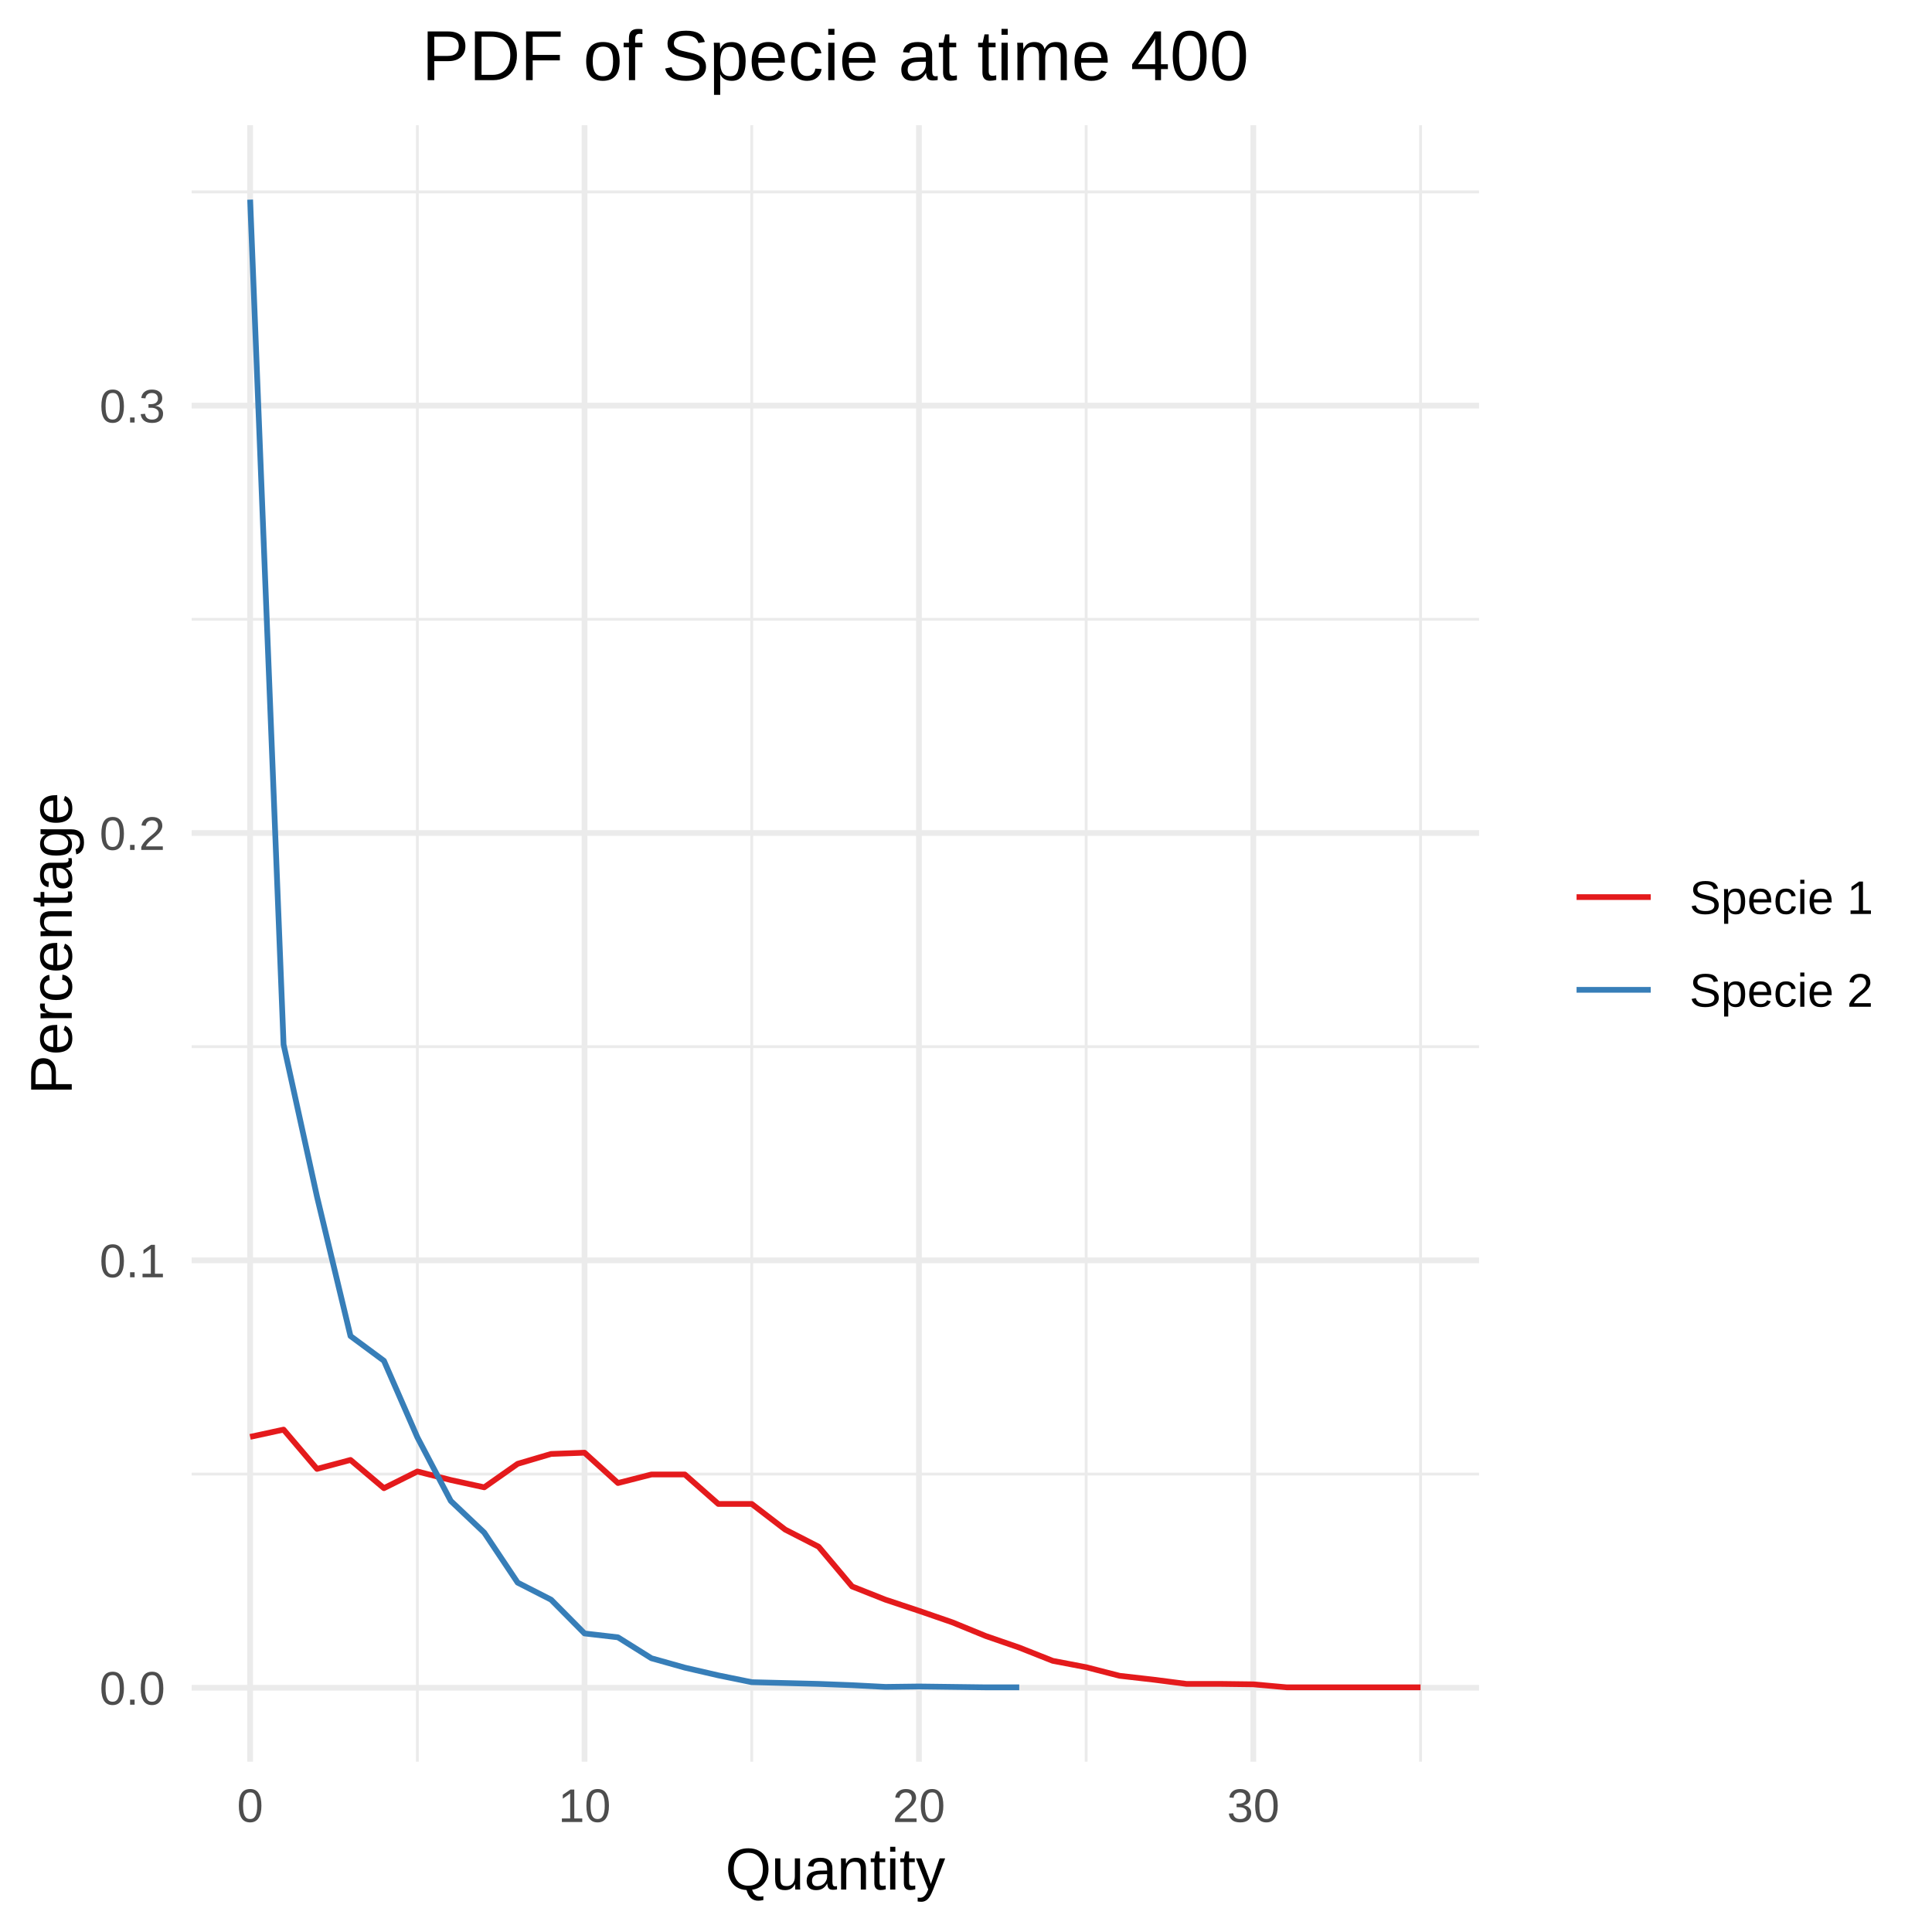
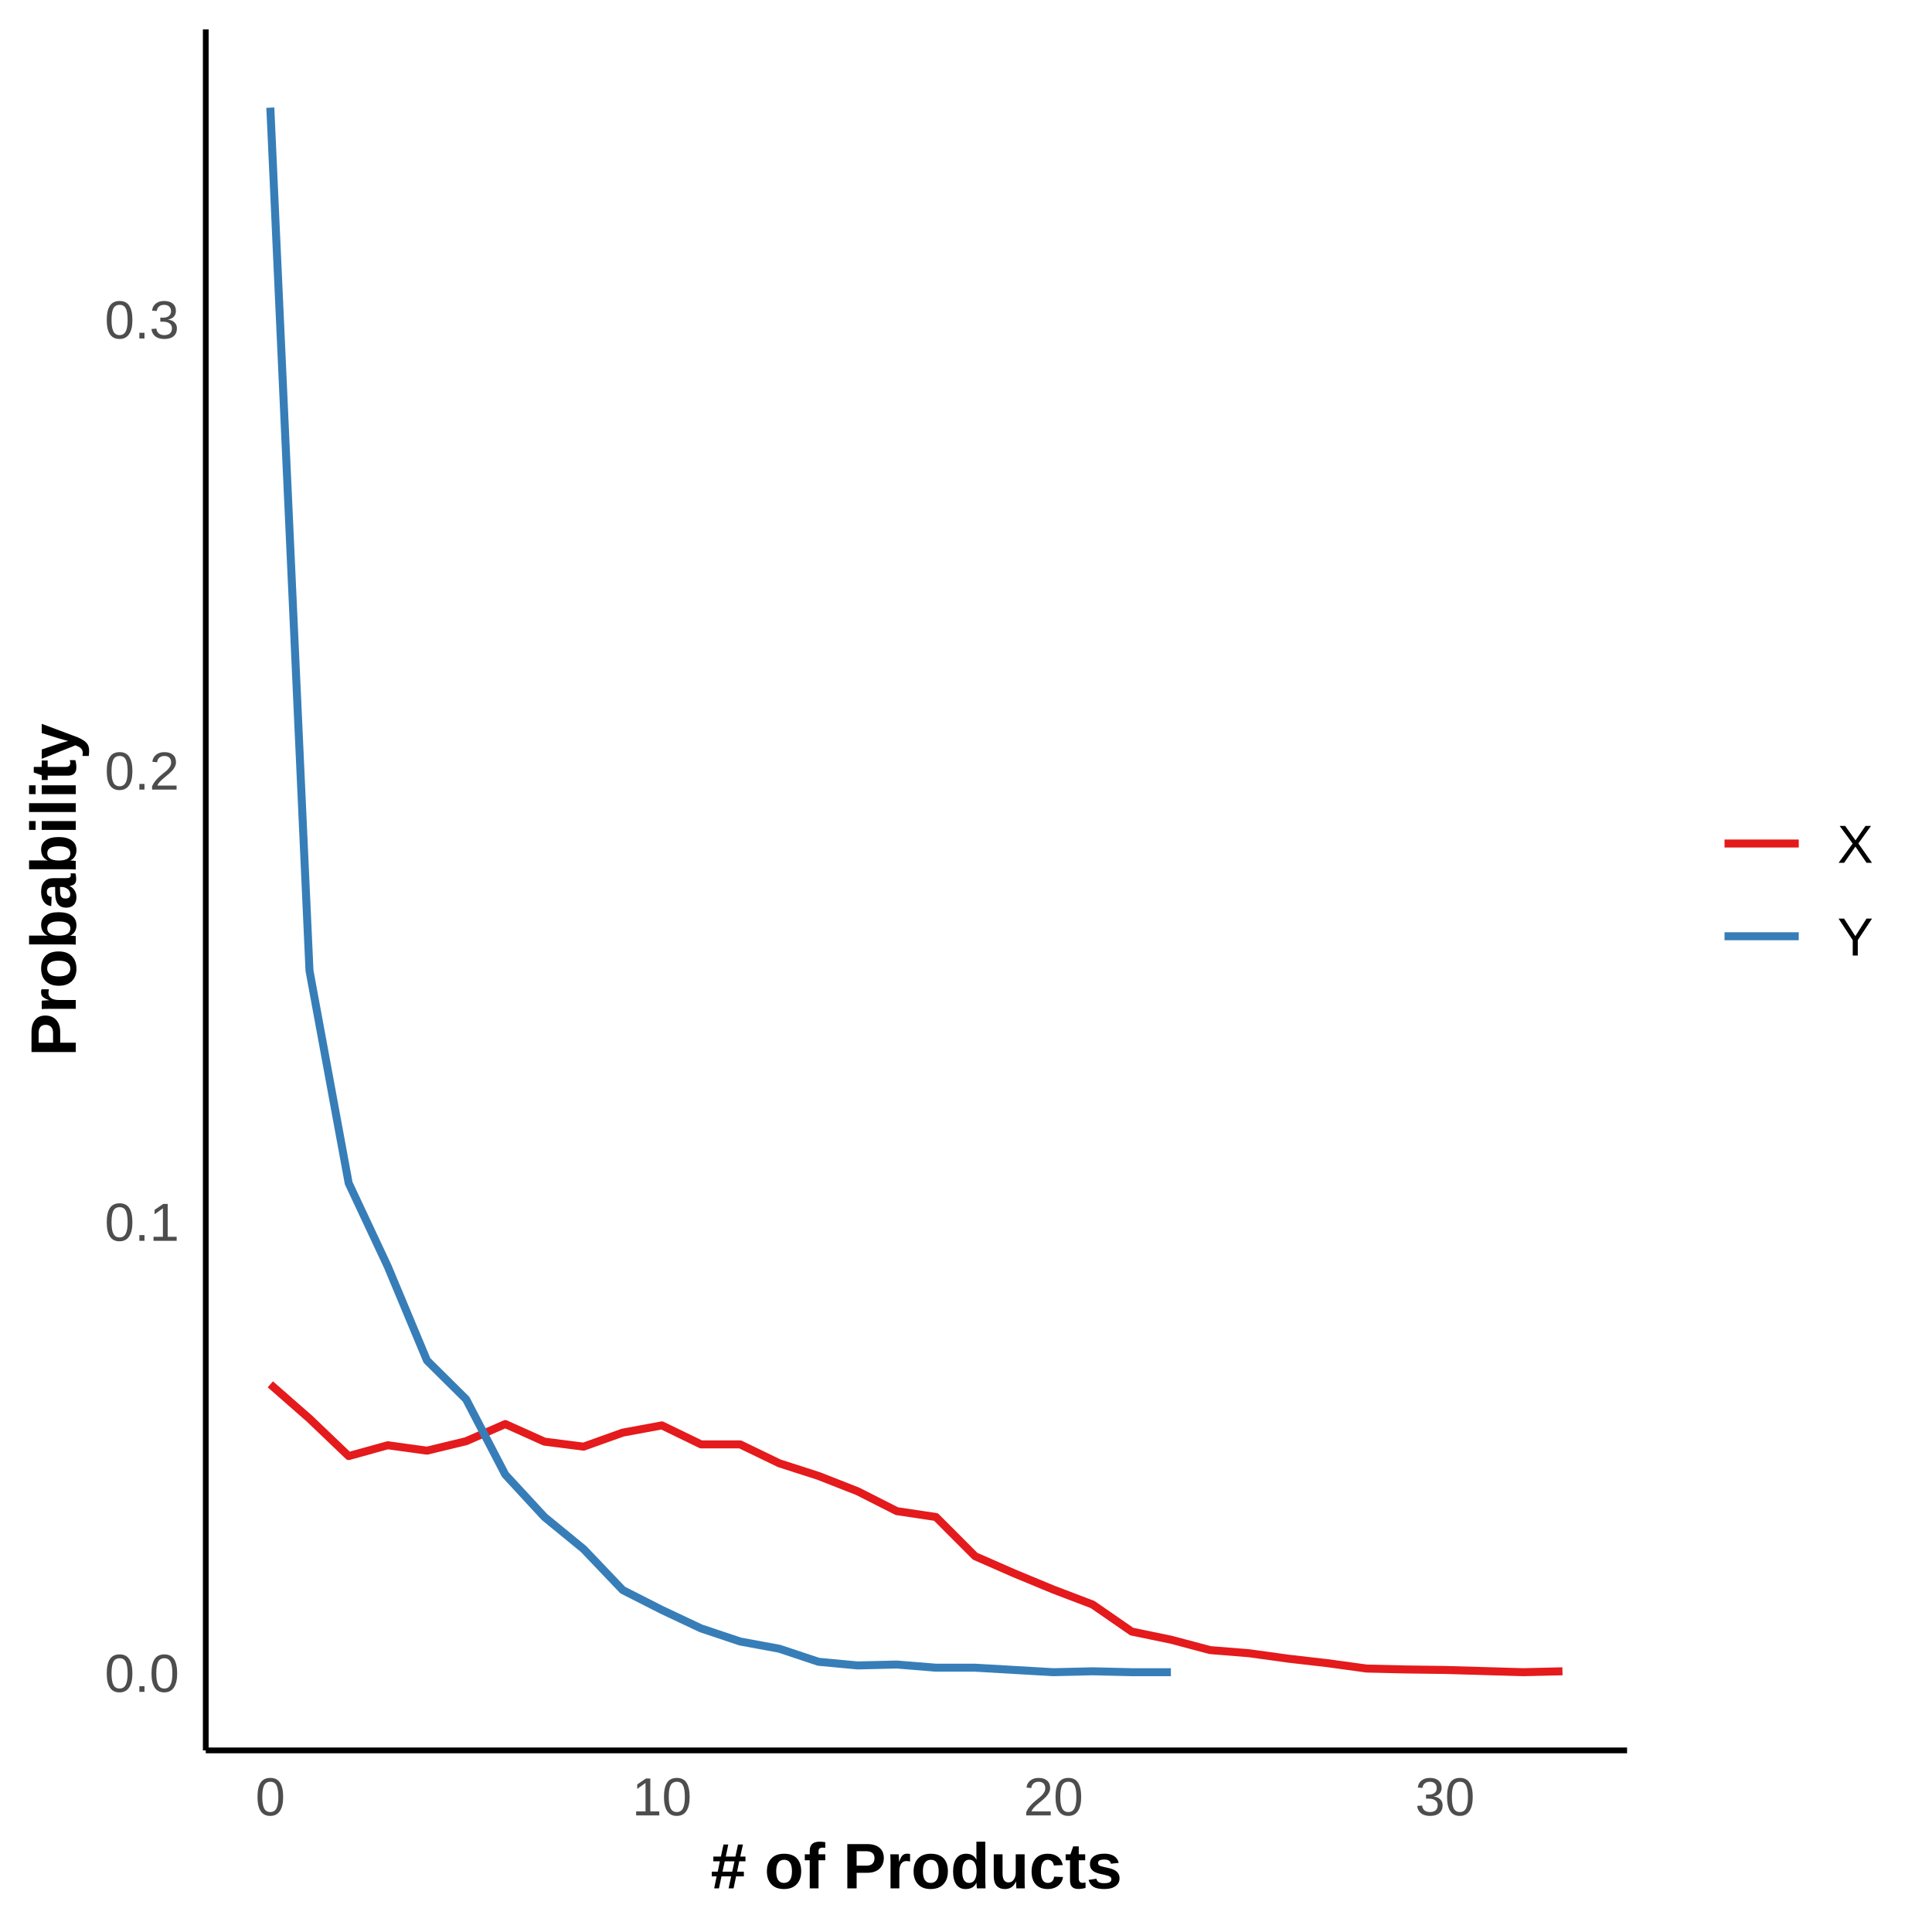
<svg xmlns="http://www.w3.org/2000/svg" class="svglite" width="360.00pt" height="360.00pt" viewBox="0 0 360.00 360.00">
  <defs>
    <style type="text/css">
    .svglite line, .svglite polyline, .svglite polygon, .svglite path, .svglite rect, .svglite circle {
      fill: none;
      stroke: #000000;
      stroke-linecap: round;
      stroke-linejoin: round;
      stroke-miterlimit: 10.00;
    }
    .svglite text {
      white-space: pre;
    }
  </style>
  </defs>
  <rect width="100%" height="100%" style="stroke: none; fill: #FFFFFF;" />
  <defs>
    <clipPath id="cpMC4wMHwzNjAuMDB8MC4wMHwzNjAuMDA=">
      <rect x="0.00" y="0.00" width="360.00" height="360.00" />
    </clipPath>
  </defs>
  <g clip-path="url(#cpMC4wMHwzNjAuMDB8MC4wMHwzNjAuMDA=)">
</g>
  <defs>
-     <clipPath id="cpMzUuNzF8Mjc1LjYwfDIzLjM0fDMyOC4yNw==">
-       <rect x="35.71" y="23.34" width="239.89" height="304.93" />
+     <clipPath id="cpMzguMzR8MzAzLjE4fDUuNDh8MzI2LjE2">
+       <rect x="38.34" y="5.48" width="264.84" height="320.68" />
    </clipPath>
  </defs>
-   <g clip-path="url(#cpMzUuNzF8Mjc1LjYwfDIzLjM0fDMyOC4yNw==)">
-     <polyline points="35.71,274.67 275.60,274.67 " style="stroke-width: 0.53; stroke: #EBEBEB; stroke-linecap: butt;" />
-     <polyline points="35.71,195.03 275.60,195.03 " style="stroke-width: 0.53; stroke: #EBEBEB; stroke-linecap: butt;" />
-     <polyline points="35.71,115.40 275.60,115.40 " style="stroke-width: 0.53; stroke: #EBEBEB; stroke-linecap: butt;" />
-     <polyline points="35.71,35.76 275.60,35.76 " style="stroke-width: 0.53; stroke: #EBEBEB; stroke-linecap: butt;" />
-     <polyline points="77.77,328.27 77.77,23.34 " style="stroke-width: 0.53; stroke: #EBEBEB; stroke-linecap: butt;" />
-     <polyline points="140.08,328.27 140.08,23.34 " style="stroke-width: 0.53; stroke: #EBEBEB; stroke-linecap: butt;" />
-     <polyline points="202.39,328.27 202.39,23.34 " style="stroke-width: 0.53; stroke: #EBEBEB; stroke-linecap: butt;" />
-     <polyline points="264.70,328.27 264.70,23.34 " style="stroke-width: 0.53; stroke: #EBEBEB; stroke-linecap: butt;" />
-     <polyline points="35.71,314.49 275.60,314.49 " style="stroke-width: 1.07; stroke: #EBEBEB; stroke-linecap: butt;" />
-     <polyline points="35.71,234.85 275.60,234.85 " style="stroke-width: 1.07; stroke: #EBEBEB; stroke-linecap: butt;" />
-     <polyline points="35.71,155.22 275.60,155.22 " style="stroke-width: 1.07; stroke: #EBEBEB; stroke-linecap: butt;" />
-     <polyline points="35.71,75.58 275.60,75.58 " style="stroke-width: 1.07; stroke: #EBEBEB; stroke-linecap: butt;" />
-     <polyline points="46.61,328.27 46.61,23.34 " style="stroke-width: 1.07; stroke: #EBEBEB; stroke-linecap: butt;" />
-     <polyline points="108.92,328.27 108.92,23.34 " style="stroke-width: 1.07; stroke: #EBEBEB; stroke-linecap: butt;" />
-     <polyline points="171.23,328.27 171.23,23.34 " style="stroke-width: 1.07; stroke: #EBEBEB; stroke-linecap: butt;" />
-     <polyline points="233.54,328.27 233.54,23.34 " style="stroke-width: 1.07; stroke: #EBEBEB; stroke-linecap: butt;" />
-     <polyline points="46.61,267.74 52.84,266.39 59.07,273.71 65.31,272.04 71.54,277.30 77.77,274.19 84.00,275.78 90.23,277.14 96.46,272.76 102.69,270.92 108.92,270.69 115.15,276.34 121.38,274.75 127.61,274.75 133.85,280.24 140.08,280.24 146.31,285.02 152.54,288.21 158.77,295.61 165.00,298.08 171.23,300.15 177.46,302.30 183.69,304.85 189.92,307.00 196.16,309.47 202.39,310.66 208.62,312.26 214.85,312.97 221.08,313.77 227.31,313.77 233.54,313.85 239.77,314.41 246.00,314.41 264.70,314.41 " style="stroke-width: 1.07; stroke: #E41A1C; stroke-linecap: butt;" />
-     <polyline points="46.61,37.20 52.84,194.63 59.07,222.98 65.31,248.95 71.54,253.56 77.77,267.82 84.00,279.68 90.23,285.58 96.46,294.90 102.69,298.08 108.92,304.37 115.15,305.09 121.38,308.99 127.61,310.74 133.85,312.18 140.08,313.45 146.31,313.61 152.54,313.77 158.77,314.01 165.00,314.33 171.23,314.25 177.46,314.33 183.69,314.41 189.92,314.41 " style="stroke-width: 1.07; stroke: #377EB8; stroke-linecap: butt;" />
+   <g clip-path="url(#cpMzguMzR8MzAzLjE4fDUuNDh8MzI2LjE2)">
+     <polyline points="50.37,257.95 57.67,264.34 64.97,271.32 72.26,269.30 79.56,270.31 86.85,268.55 94.15,265.35 101.45,268.63 108.74,269.56 116.04,266.95 123.33,265.60 130.63,269.14 137.92,269.14 145.22,272.67 152.52,275.02 159.81,277.88 167.11,281.58 174.40,282.67 181.70,289.98 189.00,293.18 196.29,296.20 203.59,298.98 210.88,304.02 218.18,305.53 225.48,307.47 232.77,308.06 240.07,309.07 247.36,309.91 254.66,310.91 261.95,311.08 269.25,311.17 283.84,311.59 291.14,311.42 " style="stroke-width: 1.49; stroke: #E41A1C; stroke-linecap: butt;" />
+     <polyline points="50.37,20.06 57.67,180.87 64.97,220.46 72.26,236.01 79.56,253.50 86.85,260.73 94.15,274.77 101.45,282.67 108.74,288.64 116.04,296.29 123.33,299.99 130.63,303.43 137.92,305.87 145.22,307.22 152.52,309.65 159.81,310.33 167.11,310.16 174.40,310.75 181.70,310.75 189.00,311.17 196.29,311.59 203.59,311.42 210.88,311.59 218.18,311.59 " style="stroke-width: 1.49; stroke: #377EB8; stroke-linecap: butt;" />
  </g>
  <g clip-path="url(#cpMC4wMHwzNjAuMDB8MC4wMHwzNjAuMDA=)">
-     <text x="30.78" y="317.64" text-anchor="end" style="font-size: 8.80px;fill: #4D4D4D; font-family: &quot;Arial&quot;;" textLength="12.23px" lengthAdjust="spacingAndGlyphs">0.0</text>
-     <text x="30.78" y="238.00" text-anchor="end" style="font-size: 8.80px;fill: #4D4D4D; font-family: &quot;Arial&quot;;" textLength="12.23px" lengthAdjust="spacingAndGlyphs">0.1</text>
-     <text x="30.78" y="158.37" text-anchor="end" style="font-size: 8.80px;fill: #4D4D4D; font-family: &quot;Arial&quot;;" textLength="12.23px" lengthAdjust="spacingAndGlyphs">0.2</text>
-     <text x="30.78" y="78.73" text-anchor="end" style="font-size: 8.80px;fill: #4D4D4D; font-family: &quot;Arial&quot;;" textLength="12.23px" lengthAdjust="spacingAndGlyphs">0.3</text>
-     <text x="46.61" y="339.50" text-anchor="middle" style="font-size: 8.80px;fill: #4D4D4D; font-family: &quot;Arial&quot;;" textLength="4.90px" lengthAdjust="spacingAndGlyphs">0</text>
-     <text x="108.92" y="339.50" text-anchor="middle" style="font-size: 8.80px;fill: #4D4D4D; font-family: &quot;Arial&quot;;" textLength="9.79px" lengthAdjust="spacingAndGlyphs">10</text>
-     <text x="171.23" y="339.50" text-anchor="middle" style="font-size: 8.80px;fill: #4D4D4D; font-family: &quot;Arial&quot;;" textLength="9.79px" lengthAdjust="spacingAndGlyphs">20</text>
-     <text x="233.54" y="339.50" text-anchor="middle" style="font-size: 8.80px;fill: #4D4D4D; font-family: &quot;Arial&quot;;" textLength="9.79px" lengthAdjust="spacingAndGlyphs">30</text>
-     <text x="155.65" y="352.09" text-anchor="middle" style="font-size: 11.00px; font-family: &quot;Arial&quot;;" textLength="40.96px" lengthAdjust="spacingAndGlyphs">Quantity</text>
-     <text transform="translate(13.37,175.80) rotate(-90)" text-anchor="middle" style="font-size: 11.00px; font-family: &quot;Arial&quot;;" textLength="56.28px" lengthAdjust="spacingAndGlyphs">Percentage</text>
-     <line x1="293.77" y1="167.16" x2="307.59" y2="167.16" style="stroke-width: 1.07; stroke: #E41A1C; stroke-linecap: butt;" />
-     <line x1="293.77" y1="184.44" x2="307.59" y2="184.44" style="stroke-width: 1.07; stroke: #377EB8; stroke-linecap: butt;" />
-     <text x="314.80" y="170.31" style="font-size: 8.80px; font-family: &quot;Arial&quot;;" textLength="34.24px" lengthAdjust="spacingAndGlyphs">Specie 1</text>
-     <text x="314.80" y="187.59" style="font-size: 8.80px; font-family: &quot;Arial&quot;;" textLength="34.24px" lengthAdjust="spacingAndGlyphs">Specie 2</text>
-     <text x="155.65" y="14.94" text-anchor="middle" style="font-size: 13.20px; font-family: &quot;Arial&quot;;" textLength="153.97px" lengthAdjust="spacingAndGlyphs">PDF of Specie at time 400</text>
+     <polyline points="38.34,326.16 38.34,5.48 " style="stroke-width: 1.07; stroke-linecap: butt;" />
+     <text x="33.40" y="315.26" text-anchor="end" style="font-size: 10.00px;fill: #4D4D4D; font-family: &quot;Arial&quot;;" textLength="13.90px" lengthAdjust="spacingAndGlyphs">0.0</text>
+     <text x="33.40" y="231.20" text-anchor="end" style="font-size: 10.00px;fill: #4D4D4D; font-family: &quot;Arial&quot;;" textLength="13.90px" lengthAdjust="spacingAndGlyphs">0.1</text>
+     <text x="33.40" y="147.13" text-anchor="end" style="font-size: 10.00px;fill: #4D4D4D; font-family: &quot;Arial&quot;;" textLength="13.90px" lengthAdjust="spacingAndGlyphs">0.2</text>
+     <text x="33.40" y="63.07" text-anchor="end" style="font-size: 10.00px;fill: #4D4D4D; font-family: &quot;Arial&quot;;" textLength="13.90px" lengthAdjust="spacingAndGlyphs">0.3</text>
+     <polyline points="38.34,326.16 303.18,326.16 " style="stroke-width: 1.07; stroke-linecap: butt;" />
+     <text x="50.37" y="338.27" text-anchor="middle" style="font-size: 10.00px;fill: #4D4D4D; font-family: &quot;Arial&quot;;" textLength="5.56px" lengthAdjust="spacingAndGlyphs">0</text>
+     <text x="123.33" y="338.27" text-anchor="middle" style="font-size: 10.00px;fill: #4D4D4D; font-family: &quot;Arial&quot;;" textLength="11.12px" lengthAdjust="spacingAndGlyphs">10</text>
+     <text x="196.29" y="338.27" text-anchor="middle" style="font-size: 10.00px;fill: #4D4D4D; font-family: &quot;Arial&quot;;" textLength="11.12px" lengthAdjust="spacingAndGlyphs">20</text>
+     <text x="269.25" y="338.27" text-anchor="middle" style="font-size: 10.00px;fill: #4D4D4D; font-family: &quot;Arial&quot;;" textLength="11.12px" lengthAdjust="spacingAndGlyphs">30</text>
+     <text x="170.76" y="351.87" text-anchor="middle" style="font-size: 12.00px; font-weight: bold; font-family: &quot;Arial&quot;;" textLength="76.68px" lengthAdjust="spacingAndGlyphs"># of Products</text>
+     <text transform="translate(14.12,165.82) rotate(-90)" text-anchor="middle" style="font-size: 12.00px; font-weight: bold; font-family: &quot;Arial&quot;;" textLength="62.01px" lengthAdjust="spacingAndGlyphs">Probability</text>
+     <line x1="321.34" y1="157.18" x2="335.17" y2="157.18" style="stroke-width: 1.49; stroke: #E41A1C; stroke-linecap: butt;" />
+     <line x1="321.34" y1="174.46" x2="335.17" y2="174.46" style="stroke-width: 1.49; stroke: #377EB8; stroke-linecap: butt;" />
+     <text x="342.37" y="160.77" style="font-size: 10.00px; font-family: &quot;Arial&quot;;" textLength="6.67px" lengthAdjust="spacingAndGlyphs">X</text>
+     <text x="342.37" y="178.05" style="font-size: 10.00px; font-family: &quot;Arial&quot;;" textLength="6.67px" lengthAdjust="spacingAndGlyphs">Y</text>
  </g>
</svg>
